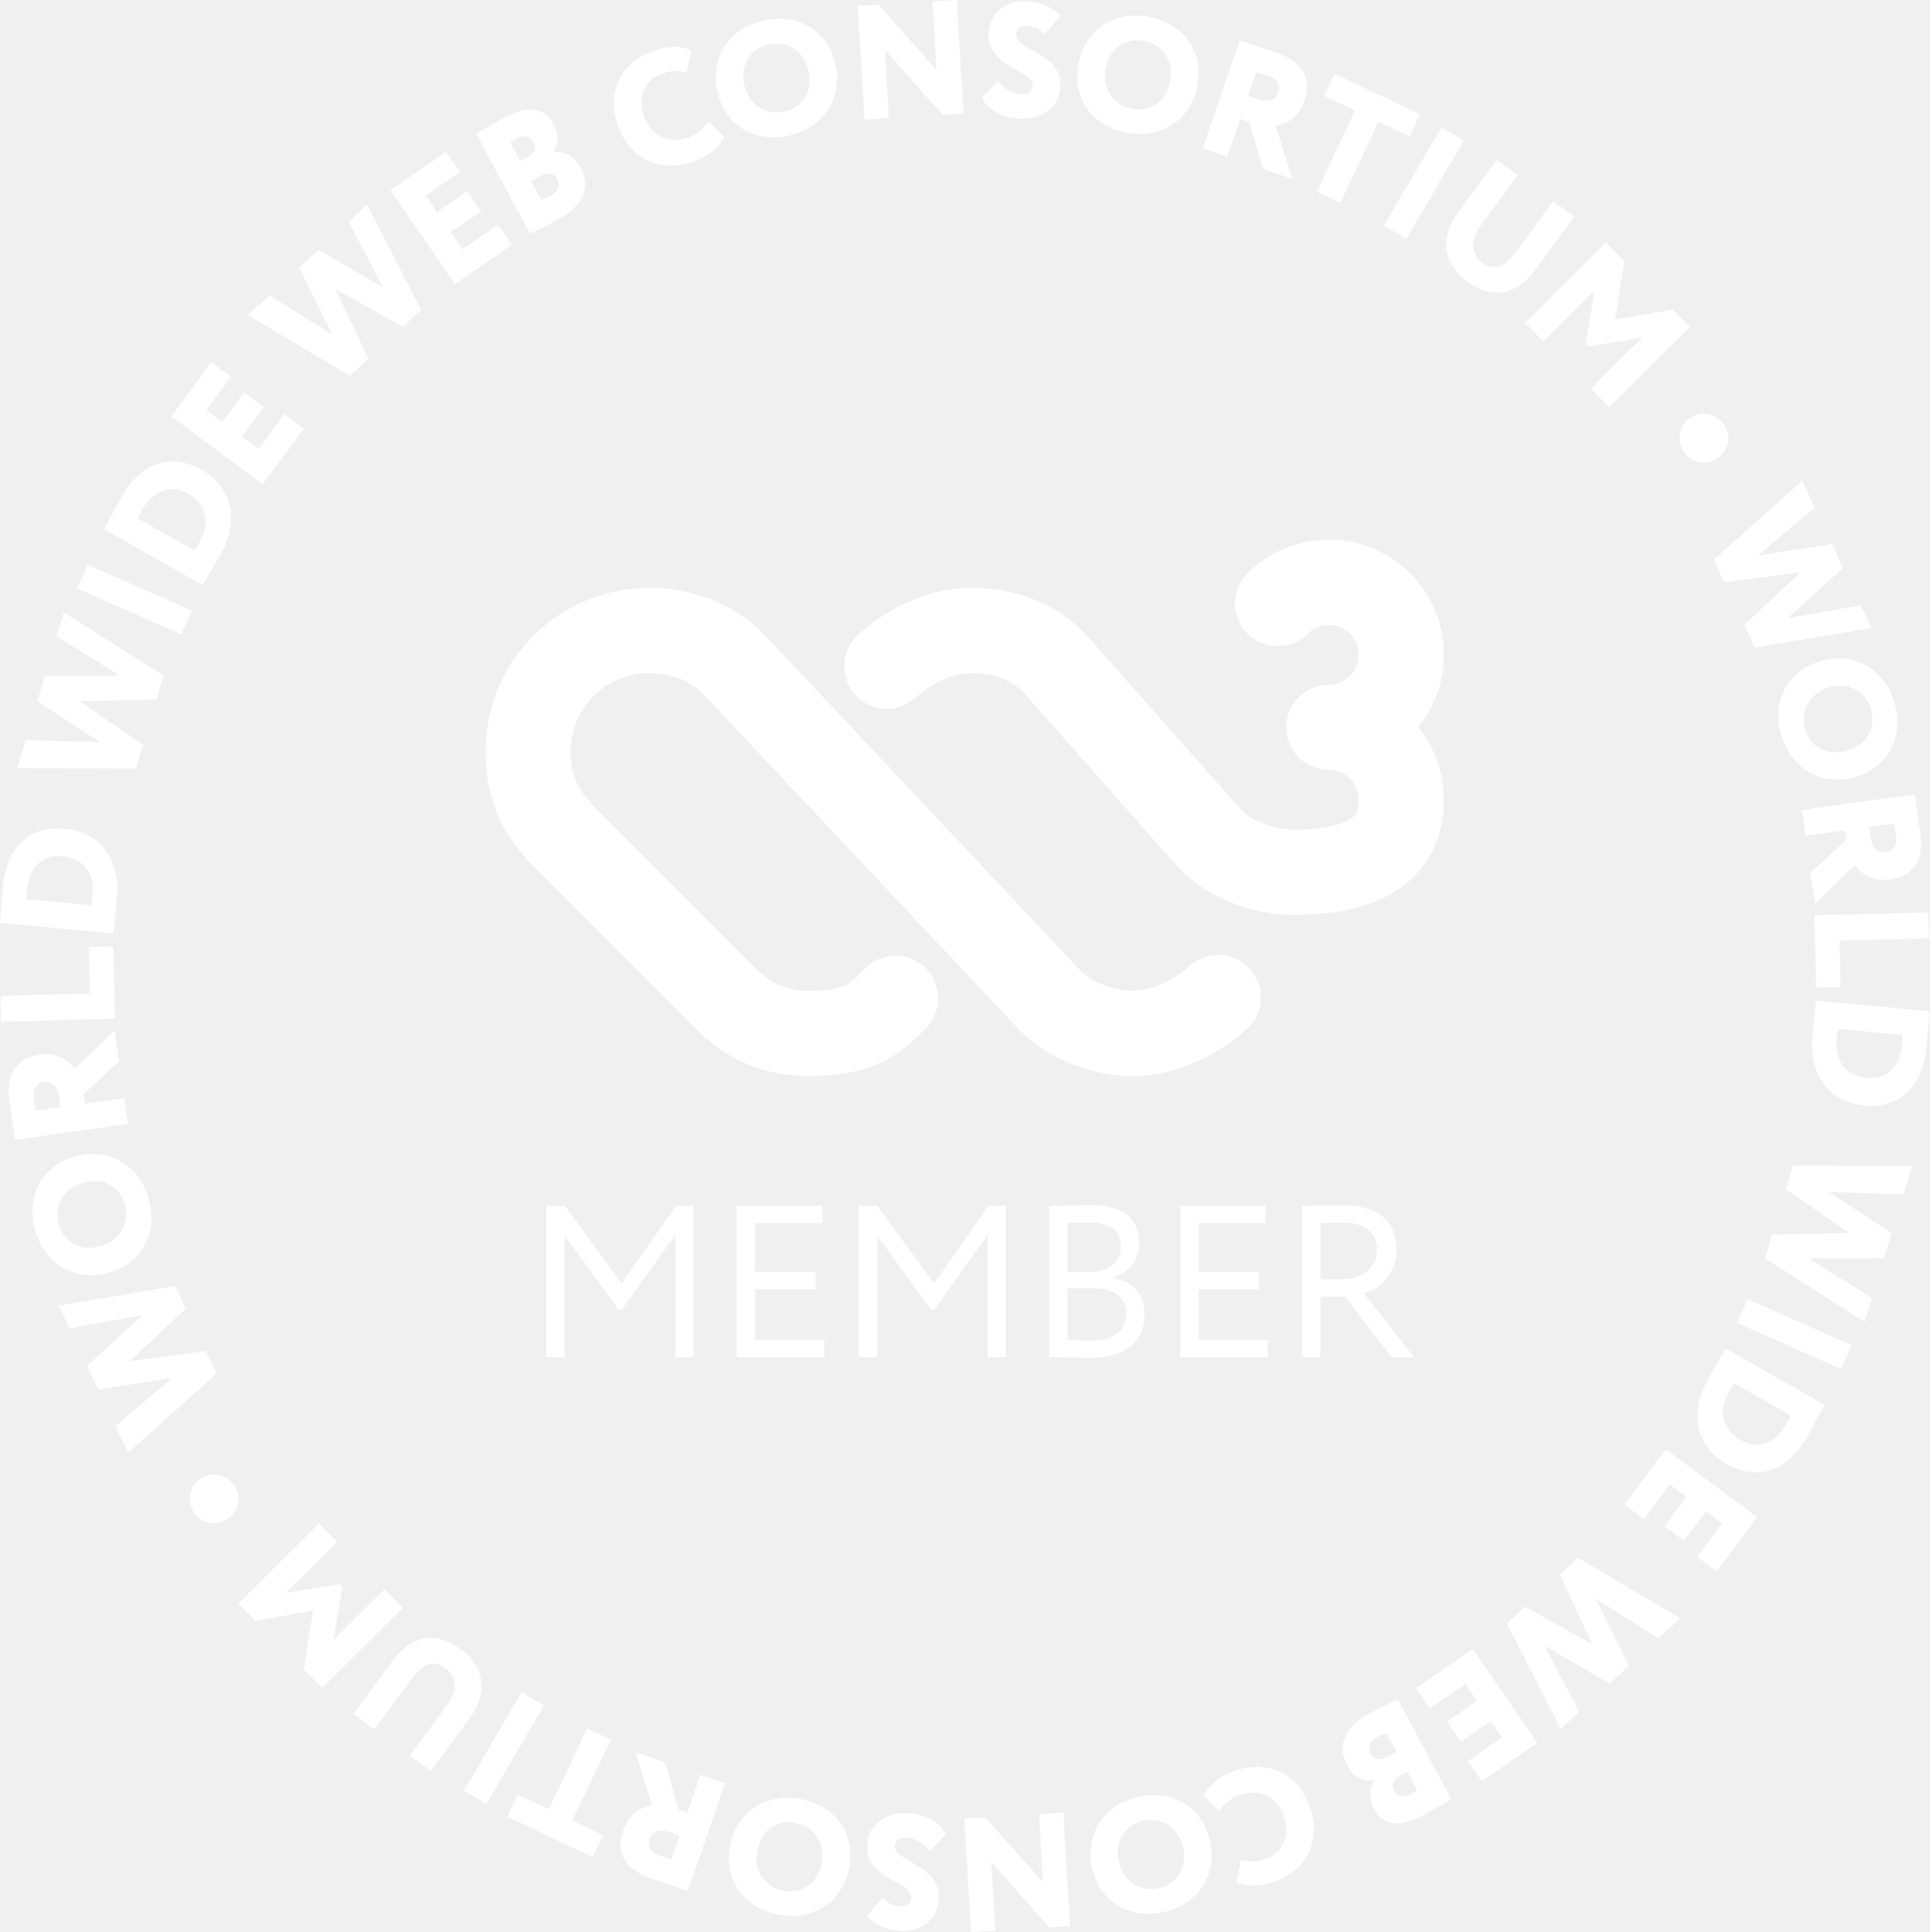
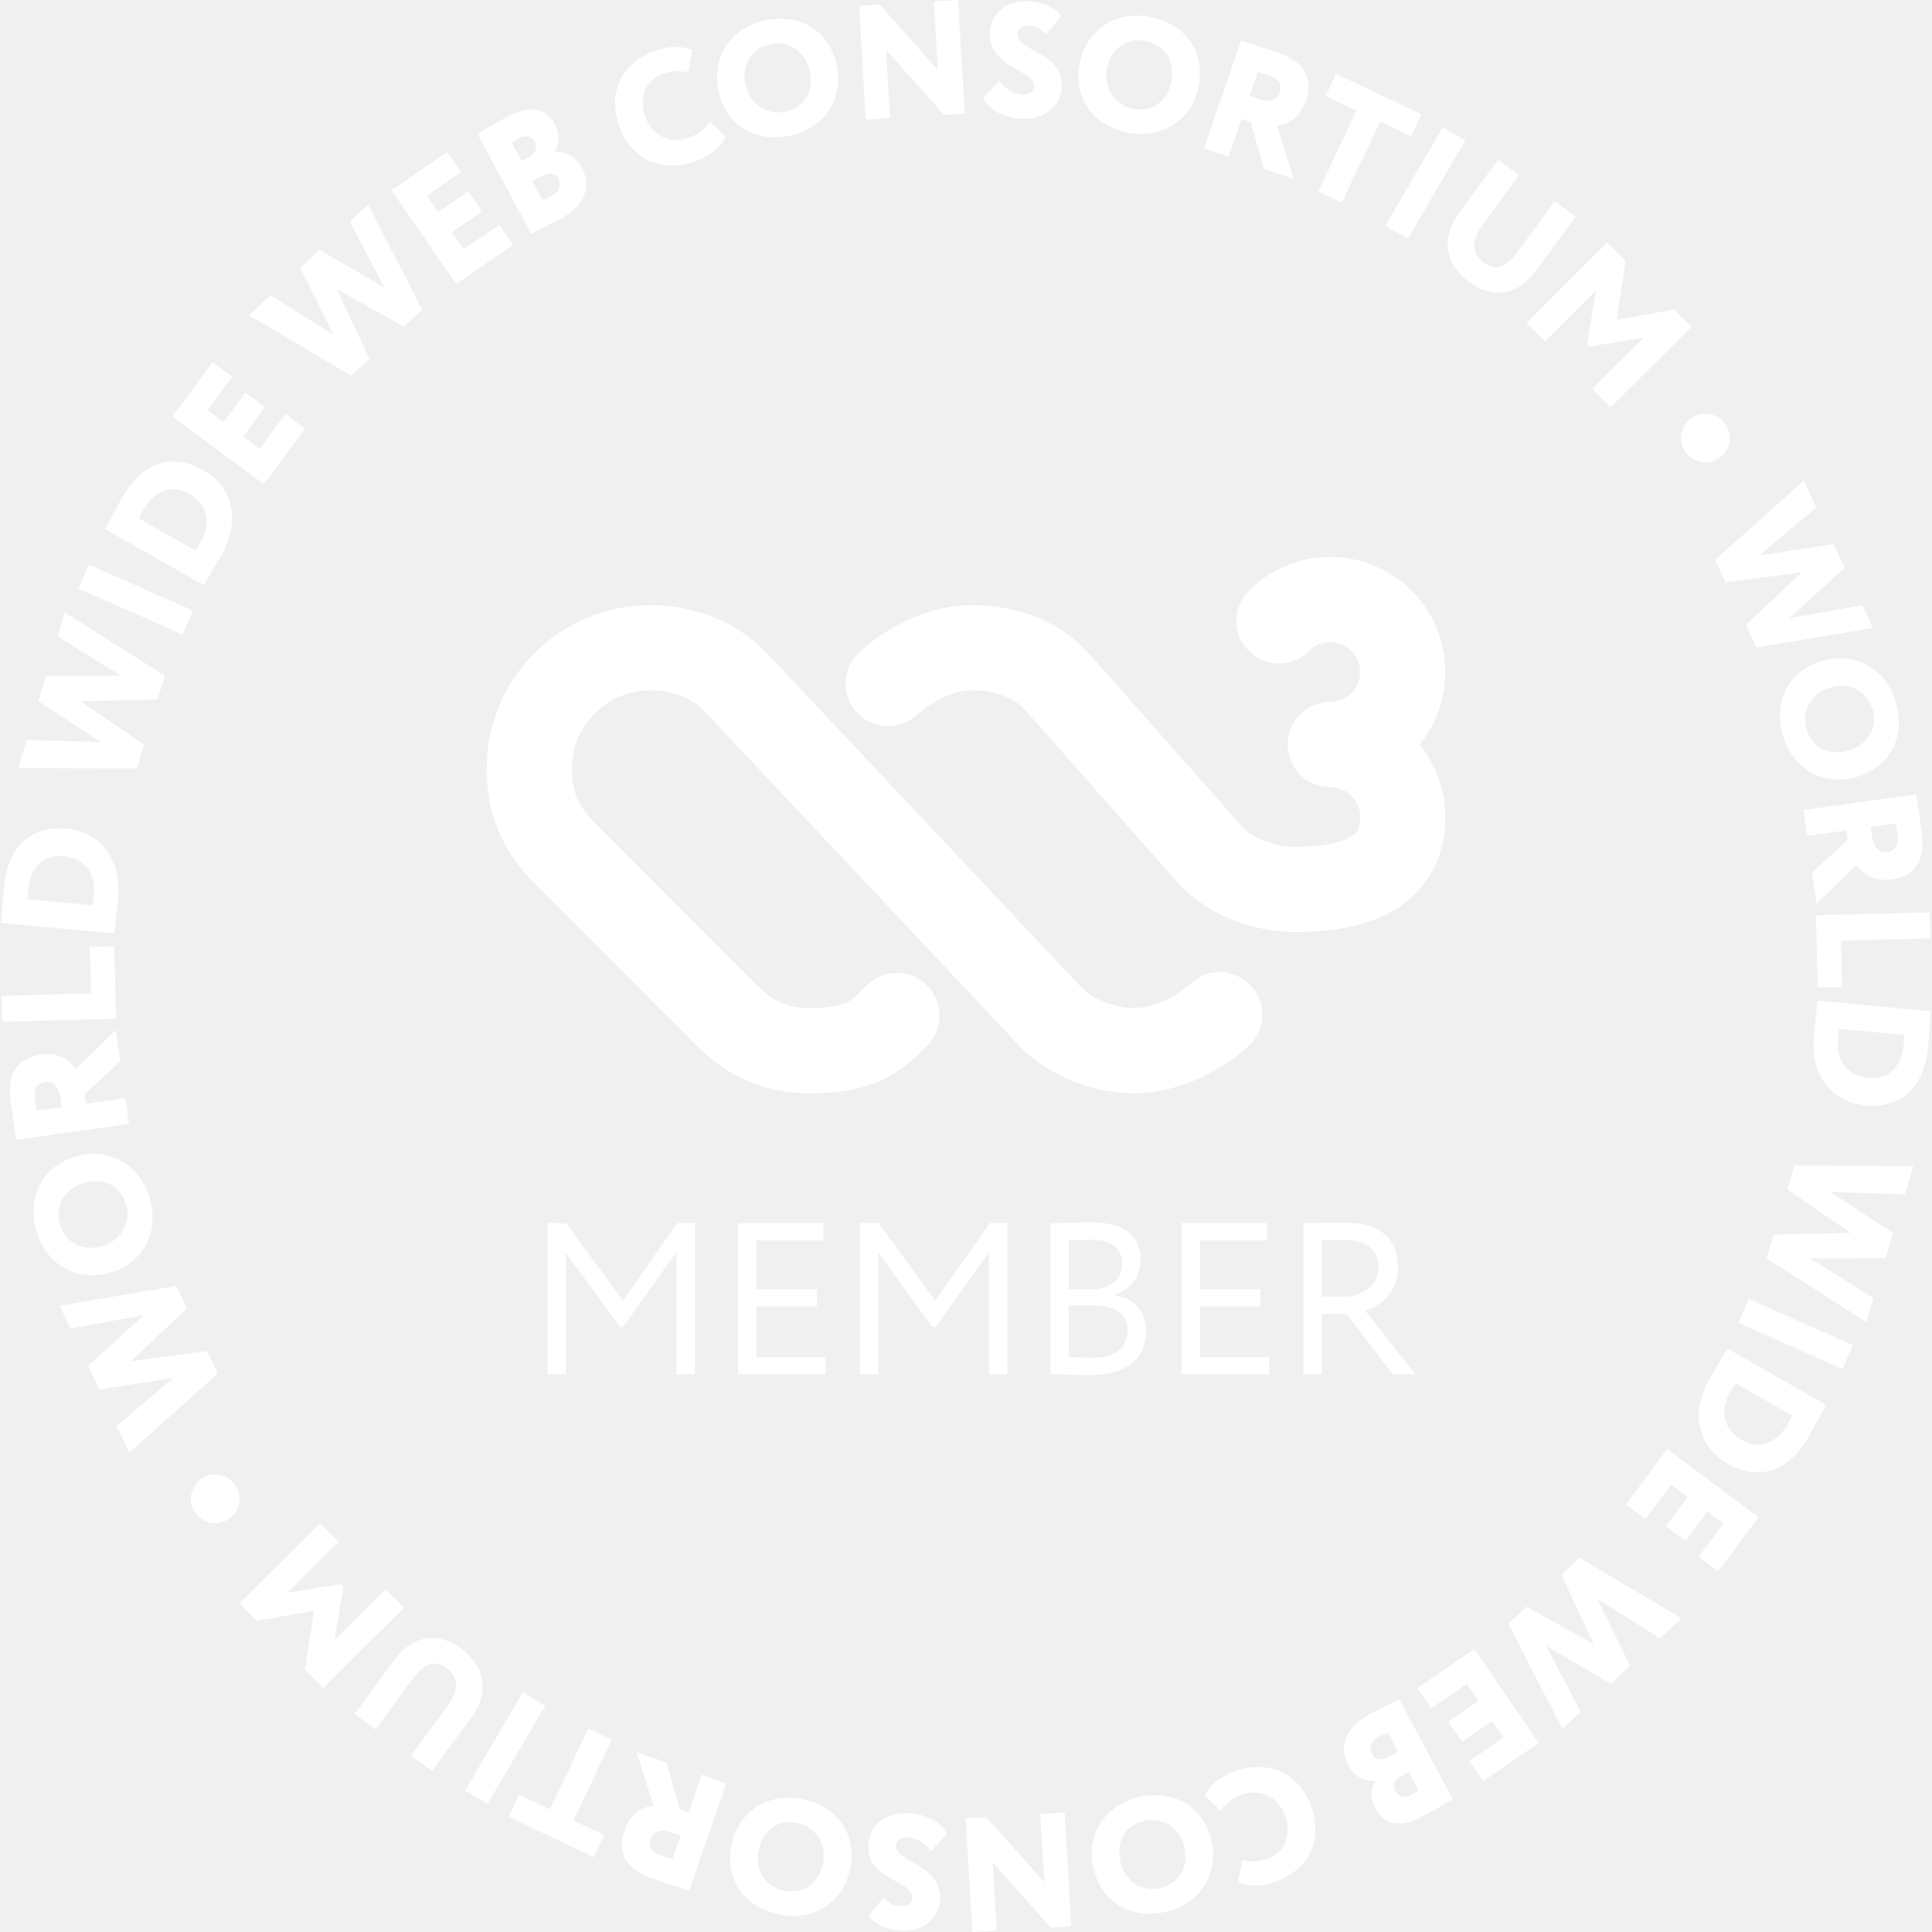
- <svg xmlns="http://www.w3.org/2000/svg" id="Layer_1" width="59.933" height="60" version="1.1" viewBox="0 0 59.933 60">
+ <svg xmlns="http://www.w3.org/2000/svg" id="Layer_1" width="120" height="120" version="1.1" viewBox="0 0 120 120">
  <defs id="defs63" />
-   <g id="g26" transform="matrix(0.6715809,0,0,0.6715809,-28.53389,-3.200479)">
-     <g aria-label="MEMBER" id="g18">
-       <path d="M 67.754,60.527 H 68.614 L 71.242,64.115 73.76,60.527 H 74.57 V 67.523 H 73.721 V 61.866 L 71.242,65.345 H 71.112 L 68.604,61.896 V 67.523 H 67.754 V 60.527 Z" id="path6" style="fill:#ffffff" />
-       <path d="M 76.564,60.527 H 80.511 V 61.327 H 77.414 V 63.586 H 80.212 V 64.385 H 77.414 V 66.723 H 80.612 V 67.523 H 76.564 Z" id="path8" style="fill:#ffffff" />
-       <path d="M 82.205,60.527 H 83.064 L 85.692,64.115 88.211,60.527 H 89.02 V 67.523 H 88.171 V 61.866 L 85.692,65.345 H 85.562 L 83.054,61.896 V 67.523 H 82.205 V 60.527 Z" id="path10" style="fill:#ffffff" />
-       <path d="M 91.014,60.537 C 91.404,60.527 92.283,60.497 92.933,60.497 94.602,60.497 95.181,61.257 95.181,62.226 95.181,63.105 94.652,63.626 93.982,63.845 V 63.865 C 94.852,64.006 95.431,64.565 95.431,65.524 95.431,66.943 94.342,67.553 92.893,67.553 92.273,67.553 91.423,67.533 91.014,67.513 V 60.537 Z M 91.864,61.327 V 63.586 H 92.983 C 93.722,63.586 94.332,63.176 94.332,62.416 94.332,61.686 93.842,61.297 92.913,61.297 92.543,61.297 92.113,61.316 91.864,61.327 Z M 91.864,64.335 V 66.714 C 92.093,66.733 92.543,66.754 92.943,66.754 93.972,66.754 94.582,66.334 94.582,65.474 94.582,64.735 94.003,64.335 92.993,64.335 H 91.864 Z" id="path12" style="fill:#ffffff" />
-       <path d="M 97.075,60.527 H 101.022 V 61.327 H 97.924 V 63.586 H 100.722 V 64.385 H 97.924 V 66.723 H 101.123 V 67.523 H 97.075 Z" id="path14" style="fill:#ffffff" />
-       <path d="M 102.714,67.523 V 60.527 C 103.104,60.527 104.393,60.507 104.593,60.507 106.502,60.507 107.082,61.457 107.082,62.586 107.082,63.676 106.332,64.365 105.562,64.565 L 107.891,67.523 H 106.852 L 104.703,64.724 H 103.564 V 67.523 H 102.714 Z M 103.564,61.327 V 63.926 H 104.593 C 105.403,63.926 106.182,63.426 106.182,62.595 106.182,61.877 105.783,61.306 104.544,61.306 104.323,61.306 103.893,61.316 103.564,61.327 Z" id="path16" style="fill:#ffffff" />
-     </g>
-     <path style="fill:none;stroke:#ffffff;stroke-width:2.646;stroke-linecap:round" d="M 32.542,30.99 32.551,31 C 33.267,31.761 34.356,32.094 35.177,32.094 36.676,32.094 37.844,30.979 37.844,30.979 M 27.548,20.691 C 27.548,20.691 28.692,19.578 30.171,19.578 31.093,19.578 32.116,19.872 32.815,20.662 L 37.531,25.993 C 38.194,26.742 39.332,27.087 40.183,27.087 42.768,27.087 43.529,26.08 43.529,24.837 43.529,23.594 42.521,22.586 41.278,22.586 M 32.542,30.99 22.831,20.669 C 22.378,20.189 21.489,19.578 20.159,19.578 18.177,19.578 16.407,21.177 16.404,23.333 16.403,24.407 16.745,25.204 17.543,26.002 L 22.54,31.002 C 23.338,31.8 24.153,32.096 25.165,32.094 26.653,32.089 27.154,31.688 27.819,31.001 M 39.687,18.744 C 40.087,18.33 40.657,18.085 41.278,18.085 42.521,18.085 43.529,19.093 43.529,20.336 43.529,21.577 42.52,22.586 41.278,22.586" id="path2" transform="matrix(1.489024,0,0,1.489024,42.48765,4.76559)" />
-   </g>
-   <g aria-label="WORLD WIDE WEB CONSORTIUM" id="g120" transform="matrix(0.6715809,0,0,0.6715809,-28.53389,-3.200479)">
-     <polygon points="45.692,66.193 49.083,65.585 46.513,67.926 47.031,69.02 50.457,68.488 47.833,70.713 48.415,71.943 52.507,68.283 52.014,67.242 48.492,67.712 51.081,65.272 50.589,64.232 45.196,65.146 " id="polygon28" style="fill:#ffffff" />
+   <g aria-label="WORLD WIDE WEB CONSORTIUM" id="g120" transform="matrix(1.343162,0,0,1.343162,-57.00091,-6.400958)">
+     <polygon points="47.833,70.713 48.415,71.943 52.507,68.283 52.014,67.242 48.492,67.712 51.081,65.272 50.589,64.232 45.196,65.146 45.692,66.193 49.083,65.585 46.513,67.926 47.031,69.02 50.457,68.488 " id="polygon28" style="fill:#ffffff" />
    <path d="M 47.506,63.622 C 49.121,63.162 49.798,61.725 49.36,60.183 48.92,58.642 47.507,57.8 45.973,58.238 44.359,58.698 43.681,60.134 44.12,61.676 44.579,63.29 46.038,64.041 47.506,63.622 Z M 45.205,61.367 C 44.973,60.548 45.397,59.732 46.323,59.468 47.177,59.224 48,59.53 48.274,60.492 48.505,61.303 48.025,62.144 47.156,62.392 46.23,62.656 45.444,62.207 45.205,61.367 Z" id="path30" style="fill:#ffffff" />
    <path d="M 48.236,55.547 46.413,55.804 46.351,55.365 47.997,53.842 47.792,52.398 45.952,54.206 C 45.771,53.943 45.292,53.402 44.325,53.539 43.364,53.675 42.728,54.281 42.928,55.702 42.949,55.852 43.152,57.182 43.193,57.472 L 48.404,56.738 48.236,55.547 Z M 44.142,56.123 C 44.099,55.879 44.079,55.784 44.053,55.604 43.973,55.031 44.227,54.843 44.518,54.803 44.957,54.741 45.171,55.075 45.235,55.529 L 45.296,55.961 44.142,56.123 Z" id="path32" style="fill:#ffffff" />
-     <polygon points="47.811,51.872 47.717,48.527 46.59,48.559 46.65,50.701 42.517,50.816 42.55,52.02 " id="polygon34" style="fill:#ffffff" />
+     <polygon points="42.55,52.02 47.811,51.872 47.717,48.527 46.59,48.559 46.65,50.701 42.517,50.816 " id="polygon34" style="fill:#ffffff" />
    <path d="M 47.741,47.802 C 47.788,47.301 47.866,46.613 47.891,46.336 48.076,44.336 46.956,43.22 45.488,43.086 44.095,42.957 42.811,43.692 42.618,45.788 42.586,46.133 42.523,47.063 42.497,47.341 L 42.488,47.446 47.729,47.93 47.741,47.802 Z M 46.772,46.195 C 46.756,46.367 46.746,46.472 46.717,46.628 L 43.721,46.351 C 43.712,46.2 43.728,46.034 43.74,45.907 43.829,44.934 44.404,44.27 45.371,44.358 46.367,44.451 46.867,45.161 46.772,46.195 Z" id="path36" style="fill:#ffffff" />
-     <polygon points="45.106,34.193 48.032,36.009 44.557,36.03 44.211,37.19 47.113,39.085 43.675,38.984 43.284,40.287 48.773,40.304 49.103,39.202 46.171,37.196 49.727,37.113 50.057,36.011 45.438,33.084 " id="polygon38" style="fill:#ffffff" />
+     <polygon points="43.675,38.984 43.284,40.287 48.773,40.304 49.103,39.202 46.171,37.196 49.727,37.113 50.057,36.011 45.438,33.084 45.106,34.193 48.032,36.009 44.557,36.03 44.211,37.19 47.113,39.085 " id="polygon38" style="fill:#ffffff" />
    <rect x="48.108" y="29.859" width="1.204" height="5.265" transform="rotate(-66.18191,48.70969,32.4911)" id="rect40" style="fill:#ffffff" />
    <path d="M 51.928,31.717 C 52.178,31.278 52.532,30.684 52.67,30.442 53.661,28.696 53.099,27.219 51.817,26.491 50.601,25.801 49.129,25.941 48.09,27.772 47.918,28.073 47.478,28.895 47.341,29.136 L 47.289,29.228 51.865,31.827 51.928,31.717 Z M 51.479,30.225 48.863,28.739 C 48.917,28.598 49,28.453 49.063,28.342 49.546,27.493 50.343,27.123 51.186,27.603 52.056,28.097 52.219,28.951 51.707,29.853 51.622,30.003 51.57,30.095 51.479,30.225 Z" id="path42" style="fill:#ffffff" />
-     <polygon points="53.784,22.919 52.776,24.279 52.034,23.728 53.175,22.187 52.269,21.515 50.411,24.023 54.64,27.157 56.543,24.589 55.637,23.918 54.45,25.519 53.684,24.95 54.69,23.591 " id="polygon44" style="fill:#ffffff" />
-     <polygon points="58.616,15.013 60.217,18.063 57.212,16.319 56.325,17.143 57.865,20.248 54.953,18.417 53.957,19.343 58.679,22.14 59.521,21.357 58.012,18.141 61.119,19.873 61.962,19.089 59.464,14.226 " id="polygon46" style="fill:#ffffff" />
-     <polygon points="64.095,13.613 62.701,14.573 62.176,13.812 63.755,12.723 63.115,11.794 60.545,13.564 63.532,17.901 66.165,16.087 65.524,15.157 63.883,16.288 63.34,15.502 64.734,14.542 " id="polygon48" style="fill:#ffffff" />
+     <polygon points="50.411,24.023 54.64,27.157 56.543,24.589 55.637,23.918 54.45,25.519 53.684,24.95 54.69,23.591 53.784,22.919 52.776,24.279 52.034,23.728 53.175,22.187 52.269,21.515 " id="polygon44" style="fill:#ffffff" />
+     <polygon points="54.953,18.417 53.957,19.343 58.679,22.14 59.521,21.357 58.012,18.141 61.119,19.873 61.962,19.089 59.464,14.226 58.616,15.013 60.217,18.063 57.212,16.319 56.325,17.143 57.865,20.248 " id="polygon46" style="fill:#ffffff" />
+     <polygon points="60.545,13.564 63.532,17.901 66.165,16.087 65.524,15.157 63.883,16.288 63.34,15.502 64.734,14.542 64.095,13.613 62.701,14.573 62.176,13.812 63.755,12.723 63.115,11.794 " id="polygon48" style="fill:#ffffff" />
    <path d="M 68.348,14.89 C 69.356,14.349 69.865,13.486 69.342,12.513 69.021,11.916 68.515,11.753 68.11,11.808 L 68.103,11.795 C 68.326,11.385 68.337,10.96 68.077,10.476 67.732,9.835 67.007,9.566 65.901,10.161 65.397,10.432 64.769,10.804 64.518,10.955 L 66.996,15.566 C 67.281,15.446 67.905,15.128 68.348,14.89 Z M 68.253,13.028 C 68.421,13.34 68.312,13.629 67.901,13.85 67.702,13.957 67.605,13.983 67.522,14.003 L 67.055,13.135 67.466,12.914 C 67.81,12.729 68.097,12.737 68.253,13.028 Z M 66.556,12.208 66.105,11.367 C 66.217,11.289 66.289,11.233 66.421,11.162 66.68,11.022 67.007,11.027 67.156,11.305 67.338,11.643 67.18,11.873 66.908,12.019 L 66.556,12.208 Z" id="path50" style="fill:#ffffff" />
    <path d="M 74.581,12.232 C 75.254,11.995 75.814,11.525 75.993,11.086 L 75.259,10.389 C 75.015,10.756 74.665,11.007 74.311,11.133 73.418,11.448 72.588,11.041 72.276,10.162 71.929,9.185 72.366,8.439 73.132,8.168 73.601,8.002 73.927,8.046 74.254,8.114 L 74.455,7.085 C 74.055,6.899 73.415,6.872 72.756,7.105 71.048,7.71 70.566,9.165 71.071,10.59 71.62,12.134 73.044,12.778 74.581,12.232 Z" id="path52" style="fill:#ffffff" />
    <path d="M 78.965,11.037 C 80.532,10.703 81.467,9.351 81.135,7.791 80.785,6.15 79.398,5.376 77.831,5.71 76.19,6.059 75.343,7.462 75.66,8.956 76.01,10.597 77.397,11.37 78.965,11.037 Z M 78.066,6.813 C 78.898,6.636 79.684,7.115 79.884,8.057 80.069,8.925 79.708,9.725 78.73,9.933 77.905,10.108 77.099,9.573 76.912,8.69 76.711,7.748 77.212,6.995 78.066,6.813 Z" id="path54" style="fill:#ffffff" />
-     <polygon points="83.601,10.229 83.413,7.074 86.094,10.079 87.055,10.023 86.742,4.766 85.616,4.833 85.805,8.002 83.122,4.981 82.161,5.039 82.475,10.295 " id="polygon56" style="fill:#ffffff" />
+     <polygon points="85.616,4.833 85.805,8.002 83.122,4.981 82.161,5.039 82.475,10.295 83.601,10.229 83.413,7.074 86.094,10.079 87.055,10.023 86.742,4.766 " id="polygon56" style="fill:#ffffff" />
    <path d="M 89.731,9.133 C 89.363,9.109 88.917,8.907 88.642,8.504 L 87.906,9.278 C 88.124,9.857 88.922,10.211 89.627,10.256 90.641,10.322 91.47,9.743 91.529,8.828 91.64,7.117 89.435,7.184 89.492,6.314 89.507,6.074 89.712,5.936 90.042,5.958 90.432,5.983 90.597,6.13 90.815,6.362 L 91.519,5.503 C 91.212,5.129 90.685,4.869 90.011,4.825 88.96,4.757 88.268,5.42 88.216,6.231 88.106,7.927 90.304,7.972 90.253,8.759 90.237,9.008 90.046,9.153 89.731,9.133 Z" id="path58" style="fill:#ffffff" />
    <path d="M 94.593,10.898 C 96.166,11.206 97.557,10.328 97.863,8.762 98.185,7.116 97.213,5.86 95.639,5.552 93.993,5.23 92.663,6.189 92.37,7.688 92.048,9.335 93.021,10.59 94.593,10.898 Z M 93.625,7.934 C 93.81,6.989 94.566,6.492 95.422,6.66 96.257,6.823 96.793,7.572 96.608,8.517 96.438,9.388 95.792,9.983 94.811,9.79 93.984,9.629 93.452,8.82 93.625,7.934 Z" id="path60" style="fill:#ffffff" />
    <path d="M 99.856,10.265 100.276,10.408 100.887,12.569 102.267,13.043 101.491,10.581 C 101.808,10.538 102.506,10.356 102.824,9.431 103.14,8.513 102.888,7.67 101.529,7.203 101.386,7.155 100.108,6.731 99.83,6.636 L 98.118,11.617 99.257,12.008 99.856,10.265 Z M 100.602,8.095 C 100.839,8.168 100.935,8.193 101.105,8.251 101.653,8.439 101.705,8.752 101.61,9.03 101.465,9.449 101.07,9.488 100.636,9.339 L 100.223,9.198 100.602,8.095 Z" id="path62" style="fill:#ffffff" />
-     <polygon points="103.397,13.621 104.486,14.135 106.255,10.393 107.685,11.068 108.166,10.047 104.22,8.181 103.737,9.203 105.167,9.877 " id="polygon64" style="fill:#ffffff" />
+     <polygon points="104.22,8.181 103.737,9.203 105.167,9.877 103.397,13.621 104.486,14.135 106.255,10.393 107.685,11.068 108.166,10.047 " id="polygon64" style="fill:#ffffff" />
    <rect x="105.718" y="12.627" width="5.265" height="1.203" transform="rotate(-59.6634,108.3499,13.22869)" id="rect66" style="fill:#ffffff" />
    <path d="M 110.401,17.83 C 111.313,18.496 112.524,18.572 113.474,17.273 L 115.3,14.78 114.329,14.069 112.646,16.369 C 112.148,17.048 111.657,17.351 111.068,16.92 110.389,16.422 110.556,15.772 111.041,15.11 L 112.685,12.865 111.714,12.154 109.919,14.606 C 109.009,15.85 109.309,17.03 110.401,17.83 Z" id="path68" style="fill:#ffffff" />
-     <polygon points="116.068,22.749 116.917,23.602 120.649,19.885 119.847,19.081 117.191,19.558 117.617,16.842 116.763,15.983 113.031,19.7 113.881,20.552 116.242,18.2 115.833,20.668 115.955,20.791 118.445,20.38 " id="polygon70" style="fill:#ffffff" />
-     <polygon points="128.558,32.757 125.166,33.357 127.741,31.023 127.225,29.927 123.799,30.453 126.427,28.234 125.847,27.002 121.749,30.654 122.239,31.695 125.761,31.233 123.168,33.667 123.658,34.709 129.051,33.806 " id="polygon72" style="fill:#ffffff" />
+     <polygon points="117.617,16.842 116.763,15.983 113.031,19.7 113.881,20.552 116.242,18.2 115.833,20.668 115.955,20.791 118.445,20.38 116.068,22.749 116.917,23.602 120.649,19.885 119.847,19.081 117.191,19.558 " id="polygon70" style="fill:#ffffff" />
+     <polygon points="126.427,28.234 125.847,27.002 121.749,30.654 122.239,31.695 125.761,31.233 123.168,33.667 123.658,34.709 129.051,33.806 128.558,32.757 125.166,33.357 127.741,31.023 127.225,29.927 123.799,30.453 " id="polygon72" style="fill:#ffffff" />
    <path d="M 126.737,35.323 C 125.123,35.78 124.444,37.215 124.881,38.756 125.318,40.297 126.729,41.139 128.263,40.704 129.876,40.246 130.555,38.811 130.118,37.27 129.661,35.657 128.205,34.906 126.737,35.323 Z M 129.034,37.578 C 129.265,38.395 128.841,39.212 127.914,39.475 127.061,39.717 126.239,39.41 125.966,38.448 125.737,37.638 126.217,36.798 127.085,36.552 128.011,36.289 128.795,36.739 129.034,37.578 Z" id="path74" style="fill:#ffffff" />
    <path d="M 125.998,43.414 127.824,43.161 127.884,43.601 126.235,45.12 126.436,46.565 128.281,44.761 C 128.462,45.024 128.94,45.565 129.908,45.431 130.869,45.297 131.507,44.692 131.309,43.269 131.289,43.12 131.088,41.788 131.048,41.498 L 125.832,42.222 125.998,43.414 Z M 130.096,42.845 C 130.138,43.09 130.159,43.186 130.183,43.364 130.262,43.938 130.008,44.125 129.717,44.166 129.278,44.227 129.065,43.892 129.001,43.437 L 128.942,43.005 Z" id="path76" style="fill:#ffffff" />
-     <polygon points="126.412,47.09 126.495,50.434 127.624,50.406 127.57,48.264 131.705,48.161 131.674,46.958 " id="polygon78" style="fill:#ffffff" />
+     <polygon points="131.674,46.958 126.412,47.09 126.495,50.434 127.624,50.406 127.57,48.264 131.705,48.161 " id="polygon78" style="fill:#ffffff" />
    <path d="M 126.486,51.032 126.474,51.159 C 126.426,51.661 126.345,52.349 126.318,52.627 126.128,54.626 127.245,55.746 128.713,55.886 130.107,56.02 131.393,55.288 131.594,53.191 131.626,52.847 131.693,51.915 131.719,51.639 L 131.73,51.533 126.486,51.032 Z M 130.471,53.068 C 130.378,54.043 129.801,54.705 128.835,54.612 127.839,54.517 127.34,53.805 127.438,52.772 127.455,52.599 127.465,52.494 127.495,52.338 L 130.49,52.625 C 130.499,52.776 130.484,52.941 130.471,53.068 Z" id="path80" style="fill:#ffffff" />
-     <polygon points="129.075,64.789 126.152,62.962 129.631,62.951 129.981,61.792 127.082,59.885 130.524,59.997 130.918,58.693 125.424,58.66 125.09,59.762 128.019,61.78 124.458,61.852 124.125,62.955 128.74,65.899 " id="polygon82" style="fill:#ffffff" />
+     <polygon points="130.524,59.997 130.918,58.693 125.424,58.66 125.09,59.762 128.019,61.78 124.458,61.852 124.125,62.955 128.74,65.899 129.075,64.789 126.152,62.962 129.631,62.951 129.981,61.792 127.082,59.885 " id="polygon82" style="fill:#ffffff" />
    <rect x="124.875" y="63.824" width="1.204" height="5.265" transform="rotate(-66.09787,125.4768,66.45602)" id="rect84" style="fill:#ffffff" />
    <path d="M 122.251,67.24 C 122.001,67.677 121.646,68.271 121.507,68.513 120.513,70.257 121.073,71.736 122.354,72.466 123.568,73.158 125.042,73.02 126.084,71.191 126.255,70.889 126.697,70.068 126.835,69.826 L 126.888,69.734 122.313,67.128 122.251,67.24 Z M 122.698,68.732 125.312,70.221 C 125.256,70.364 125.174,70.507 125.111,70.619 124.627,71.468 123.829,71.836 122.986,71.355 122.117,70.86 121.955,70.005 122.469,69.104 122.555,68.954 122.607,68.862 122.698,68.732 Z" id="path86" style="fill:#ffffff" />
-     <polygon points="120.38,76.02 121.392,74.662 122.134,75.215 120.987,76.755 121.892,77.429 123.759,74.924 119.535,71.777 117.624,74.341 118.528,75.015 119.721,73.416 120.487,73.988 119.475,75.345 " id="polygon88" style="fill:#ffffff" />
-     <polygon points="115.53,83.929 113.932,80.876 116.938,82.625 117.826,81.801 116.288,78.693 119.201,80.528 120.199,79.603 115.477,76.799 114.633,77.581 116.14,80.8 113.033,79.064 112.189,79.847 114.681,84.717 " id="polygon90" style="fill:#ffffff" />
-     <polygon points="110.045,85.31 111.44,84.353 111.964,85.115 110.383,86.2 111.021,87.13 113.593,85.364 110.616,81.025 107.981,82.832 108.619,83.762 110.262,82.635 110.802,83.423 109.407,84.38 " id="polygon92" style="fill:#ffffff" />
+     <polygon points="123.759,74.924 119.535,71.777 117.624,74.341 118.528,75.015 119.721,73.416 120.487,73.988 119.475,75.345 120.38,76.02 121.392,74.662 122.134,75.215 120.987,76.755 121.892,77.429 " id="polygon88" style="fill:#ffffff" />
+     <polygon points="119.201,80.528 120.199,79.603 115.477,76.799 114.633,77.581 116.14,80.8 113.033,79.064 112.189,79.847 114.681,84.717 115.53,83.929 113.932,80.876 116.938,82.625 117.826,81.801 116.288,78.693 " id="polygon90" style="fill:#ffffff" />
+     <polygon points="113.593,85.364 110.616,81.025 107.981,82.832 108.619,83.762 110.262,82.635 110.802,83.423 109.407,84.38 110.045,85.31 111.44,84.353 111.964,85.115 110.383,86.2 111.021,87.13 " id="polygon92" style="fill:#ffffff" />
    <path d="M 105.793,84.024 C 104.786,84.563 104.274,85.425 104.796,86.4 105.114,86.996 105.621,87.161 106.026,87.105 L 106.033,87.119 C 105.809,87.529 105.797,87.953 106.056,88.436 106.4,89.08 107.124,89.349 108.231,88.757 108.736,88.488 109.364,88.117 109.616,87.965 L 107.147,83.351 C 106.861,83.471 106.237,83.787 105.793,84.024 Z M 105.885,85.885 C 105.719,85.573 105.828,85.285 106.239,85.065 106.438,84.958 106.535,84.932 106.619,84.913 L 107.083,85.781 106.672,86.001 C 106.327,86.185 106.041,86.177 105.885,85.885 Z M 107.579,86.709 108.03,87.551 C 107.918,87.629 107.845,87.685 107.713,87.755 107.454,87.893 107.127,87.89 106.979,87.611 106.798,87.273 106.956,87.043 107.229,86.897 Z" id="path94" style="fill:#ffffff" />
    <path d="M 99.568,86.662 C 98.895,86.899 98.334,87.368 98.154,87.806 L 98.886,88.504 C 99.132,88.139 99.482,87.888 99.837,87.764 100.731,87.448 101.56,87.858 101.87,88.737 102.215,89.716 101.775,90.461 101.009,90.731 100.541,90.895 100.215,90.851 99.889,90.783 L 99.684,91.811 C 100.084,91.997 100.724,92.026 101.383,91.794 103.093,91.192 103.577,89.738 103.075,88.313 102.531,86.767 101.108,86.12 99.568,86.662 Z" id="path96" style="fill:#ffffff" />
    <path d="M 95.167,87.854 C 93.599,88.185 92.662,89.537 92.99,91.097 93.336,92.739 94.723,93.517 96.292,93.185 97.933,92.84 98.784,91.438 98.468,89.942 98.123,88.301 96.736,87.524 95.167,87.854 Z M 96.059,92.081 C 95.227,92.256 94.44,91.776 94.242,90.834 94.059,89.965 94.421,89.165 95.4,88.959 96.225,88.785 97.03,89.323 97.217,90.207 97.415,91.149 96.913,91.901 96.059,92.081 Z" id="path98" style="fill:#ffffff" />
-     <polygon points="88.526,94.041 88.341,90.875 91.017,93.895 91.978,93.839 91.671,88.586 90.546,88.651 90.73,91.804 88.054,88.797 87.093,88.853 87.4,94.107 " id="polygon100" style="fill:#ffffff" />
+     <polygon points="90.546,88.651 90.73,91.804 88.054,88.797 87.093,88.853 87.4,94.107 88.526,94.041 88.341,90.875 91.017,93.895 91.978,93.839 91.671,88.586 " id="polygon100" style="fill:#ffffff" />
    <path d="M 84.396,89.735 C 84.764,89.759 85.211,89.963 85.486,90.366 L 86.224,89.593 C 86.006,89.012 85.207,88.658 84.501,88.611 83.487,88.542 82.657,89.121 82.596,90.037 82.482,91.75 84.689,91.685 84.63,92.557 84.615,92.797 84.409,92.934 84.078,92.912 83.689,92.886 83.524,92.739 83.306,92.506 L 82.6,93.364 C 82.907,93.739 83.433,94.001 84.108,94.046 85.159,94.115 85.853,93.454 85.908,92.643 86.021,90.945 83.821,90.896 83.873,90.107 83.89,89.859 84.08,89.714 84.396,89.735 Z" id="path102" style="fill:#ffffff" />
    <path d="M 79.537,87.959 C 77.965,87.65 76.573,88.526 76.265,90.09 75.94,91.735 76.912,92.992 78.484,93.302 80.129,93.626 81.46,92.67 81.755,91.172 82.08,89.526 81.109,88.268 79.537,87.959 Z M 80.501,90.924 C 80.315,91.869 79.558,92.364 78.702,92.195 77.868,92.031 77.334,91.282 77.52,90.337 77.691,89.466 78.337,88.873 79.318,89.066 80.145,89.229 80.675,90.039 80.501,90.924 Z" id="path104" style="fill:#ffffff" />
    <path d="M 74.286,88.579 73.866,88.433 73.261,86.272 71.882,85.794 72.652,88.26 C 72.335,88.301 71.636,88.481 71.315,89.404 70.997,90.321 71.247,91.164 72.604,91.635 72.747,91.684 74.024,92.111 74.301,92.207 L 76.027,87.232 74.889,86.837 74.286,88.579 Z M 73.533,90.747 C 73.296,90.673 73.202,90.648 73.031,90.588 72.483,90.398 72.433,90.086 72.529,89.81 72.674,89.389 73.069,89.352 73.503,89.502 L 73.916,89.645 73.533,90.747 Z" id="path106" style="fill:#ffffff" />
-     <polygon points="70.384,89.63 68.956,88.95 70.736,85.212 69.648,84.694 67.869,88.432 66.441,87.753 65.957,88.773 69.898,90.649 " id="polygon108" style="fill:#ffffff" />
+     <polygon points="66.441,87.753 65.957,88.773 69.898,90.649 70.384,89.63 68.956,88.95 70.736,85.212 69.648,84.694 67.869,88.432 " id="polygon108" style="fill:#ffffff" />
    <rect x="63.167" y="85.002" width="5.266" height="1.204" transform="rotate(-59.57622,65.79977,85.60331)" id="rect110" style="fill:#ffffff" />
    <path d="M 63.744,80.986 C 62.835,80.317 61.623,80.237 60.668,81.535 L 58.833,84.024 59.803,84.739 61.494,82.442 C 61.994,81.763 62.487,81.463 63.075,81.895 63.754,82.395 63.583,83.045 63.097,83.706 L 61.445,85.949 62.415,86.662 64.218,84.214 C 65.133,82.971 64.834,81.79 63.744,80.986 Z" id="path112" style="fill:#ffffff" />
-     <polygon points="58.092,76.061 57.244,75.207 53.51,78.914 54.309,79.719 56.964,79.246 56.533,81.961 57.385,82.82 61.121,79.113 60.274,78.259 57.91,80.605 58.323,78.14 58.202,78.018 55.712,78.422 " id="polygon114" style="fill:#ffffff" />
+     <polygon points="56.533,81.961 57.385,82.82 61.121,79.113 60.274,78.259 57.91,80.605 58.323,78.14 58.202,78.018 55.712,78.422 58.092,76.061 57.244,75.207 53.51,78.914 54.309,79.719 56.964,79.246 " id="polygon114" style="fill:#ffffff" />
    <path d="M 52.384,72.951 C 51.775,72.951 51.263,73.462 51.263,74.079 51.263,74.688 51.775,75.207 52.384,75.207 53,75.207 53.519,74.688 53.519,74.079 53.519,73.462 53,72.951 52.384,72.951 Z" id="path116" style="fill:#ffffff" />
    <path d="M 120.172,25.025 C 120.172,25.634 120.684,26.153 121.293,26.153 121.909,26.153 122.428,25.634 122.428,25.025 122.428,24.408 121.909,23.897 121.293,23.897 120.684,23.897 120.172,24.408 120.172,25.025 Z" id="path118" style="fill:#ffffff" />
  </g>
+   <g id="g33808" transform="translate(0.06685211,1.071096)">
+     <g id="g26" transform="matrix(1.343162,0,0,1.343162,-57.06778,-6.400958)">
+       <g aria-label="MEMBER" id="g18">
+         <path d="M 67.754,60.527 H 68.614 L 71.242,64.115 73.76,60.527 H 74.57 V 67.523 H 73.721 V 61.866 L 71.242,65.345 H 71.112 L 68.604,61.896 V 67.523 H 67.754 V 60.527 Z" id="path6" style="fill:#ffffff" />
+         <path d="M 76.564,60.527 H 80.511 V 61.327 H 77.414 V 63.586 H 80.212 V 64.385 H 77.414 V 66.723 H 80.612 V 67.523 H 76.564 Z" id="path8" style="fill:#ffffff" />
+         <path d="M 82.205,60.527 H 83.064 L 85.692,64.115 88.211,60.527 H 89.02 V 67.523 H 88.171 V 61.866 L 85.692,65.345 H 85.562 L 83.054,61.896 V 67.523 H 82.205 V 60.527 Z" id="path10" style="fill:#ffffff" />
+         <path d="M 91.014,60.537 C 91.404,60.527 92.283,60.497 92.933,60.497 94.602,60.497 95.181,61.257 95.181,62.226 95.181,63.105 94.652,63.626 93.982,63.845 V 63.865 C 94.852,64.006 95.431,64.565 95.431,65.524 95.431,66.943 94.342,67.553 92.893,67.553 92.273,67.553 91.423,67.533 91.014,67.513 V 60.537 Z M 91.864,61.327 V 63.586 H 92.983 C 93.722,63.586 94.332,63.176 94.332,62.416 94.332,61.686 93.842,61.297 92.913,61.297 92.543,61.297 92.113,61.316 91.864,61.327 Z M 91.864,64.335 V 66.714 C 92.093,66.733 92.543,66.754 92.943,66.754 93.972,66.754 94.582,66.334 94.582,65.474 94.582,64.735 94.003,64.335 92.993,64.335 H 91.864 Z" id="path12" style="fill:#ffffff" />
+         <path d="M 97.075,60.527 H 101.022 V 61.327 H 97.924 V 63.586 H 100.722 V 64.385 H 97.924 V 66.723 H 101.123 V 67.523 H 97.075 Z" id="path14" style="fill:#ffffff" />
+         <path d="M 102.714,67.523 V 60.527 C 103.104,60.527 104.393,60.507 104.593,60.507 106.502,60.507 107.082,61.457 107.082,62.586 107.082,63.676 106.332,64.365 105.562,64.565 L 107.891,67.523 H 106.852 L 104.703,64.724 H 103.564 V 67.523 H 102.714 Z M 103.564,61.327 V 63.926 H 104.593 C 105.403,63.926 106.182,63.426 106.182,62.595 106.182,61.877 105.783,61.306 104.544,61.306 104.323,61.306 103.893,61.316 103.564,61.327 Z" id="path16" style="fill:#ffffff" />
+       </g>
+     </g>
+     <path style="fill:none;stroke:#ffffff;stroke-width:5.293;stroke-linecap:round;stroke-opacity:1" d="M 65.085,61.981 65.103,62.001 C 66.535,63.522 68.713,64.187 70.354,64.187 73.353,64.187 75.689,61.958 75.689,61.958 M 55.096,41.382 C 55.096,41.382 57.385,39.157 60.342,39.157 62.186,39.157 64.233,39.744 65.63,41.323 L 75.063,51.986 C 76.388,53.484 78.664,54.175 80.366,54.175 85.536,54.175 87.058,52.16 87.058,49.674 87.058,47.188 85.043,45.172 82.557,45.172 M 65.085,61.981 45.661,41.339 C 44.757,40.378 42.978,39.157 40.318,39.157 36.354,39.157 32.813,42.354 32.808,46.666 32.806,48.815 33.49,50.408 35.085,52.004 L 45.08,62.004 C 46.675,63.6 48.306,64.193 50.33,64.187 53.306,64.179 54.308,63.376 55.639,62.002 M 79.373,37.488 C 80.175,36.661 81.313,36.17 82.556,36.17 85.042,36.17 87.058,38.185 87.058,40.671 87.058,43.154 85.04,45.172 82.556,45.172" id="path2" />
+   </g>
</svg>
